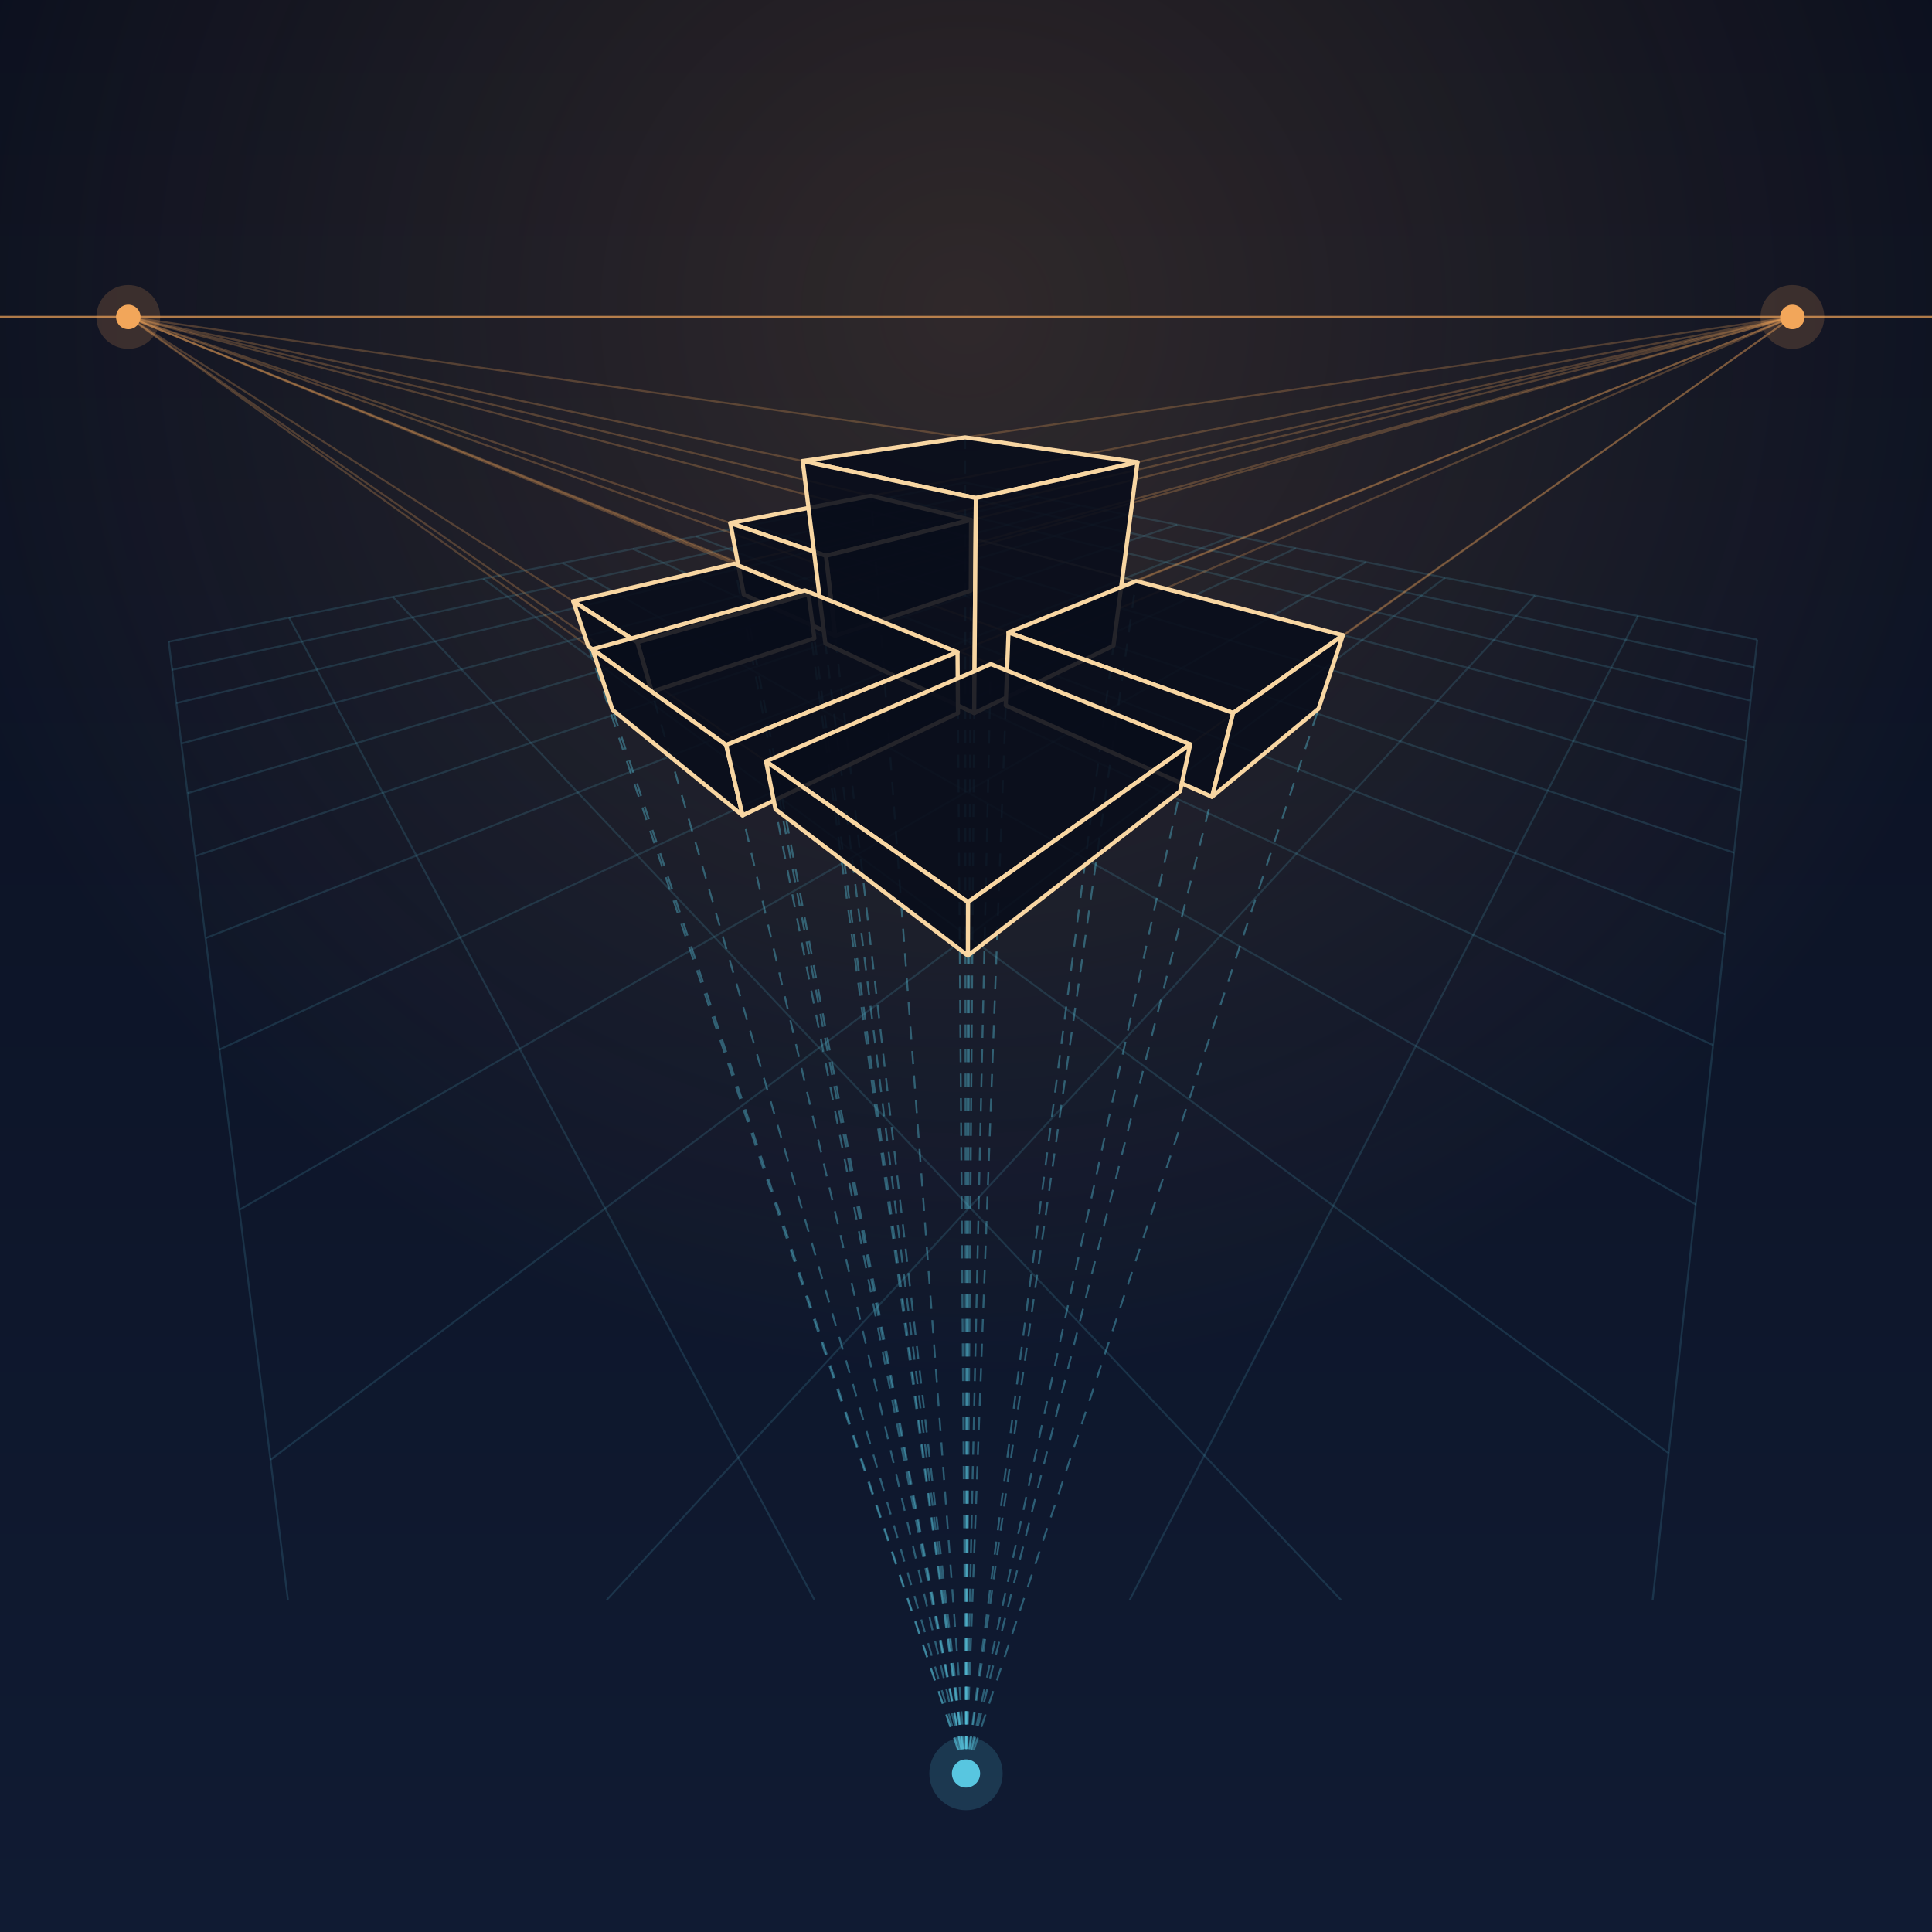
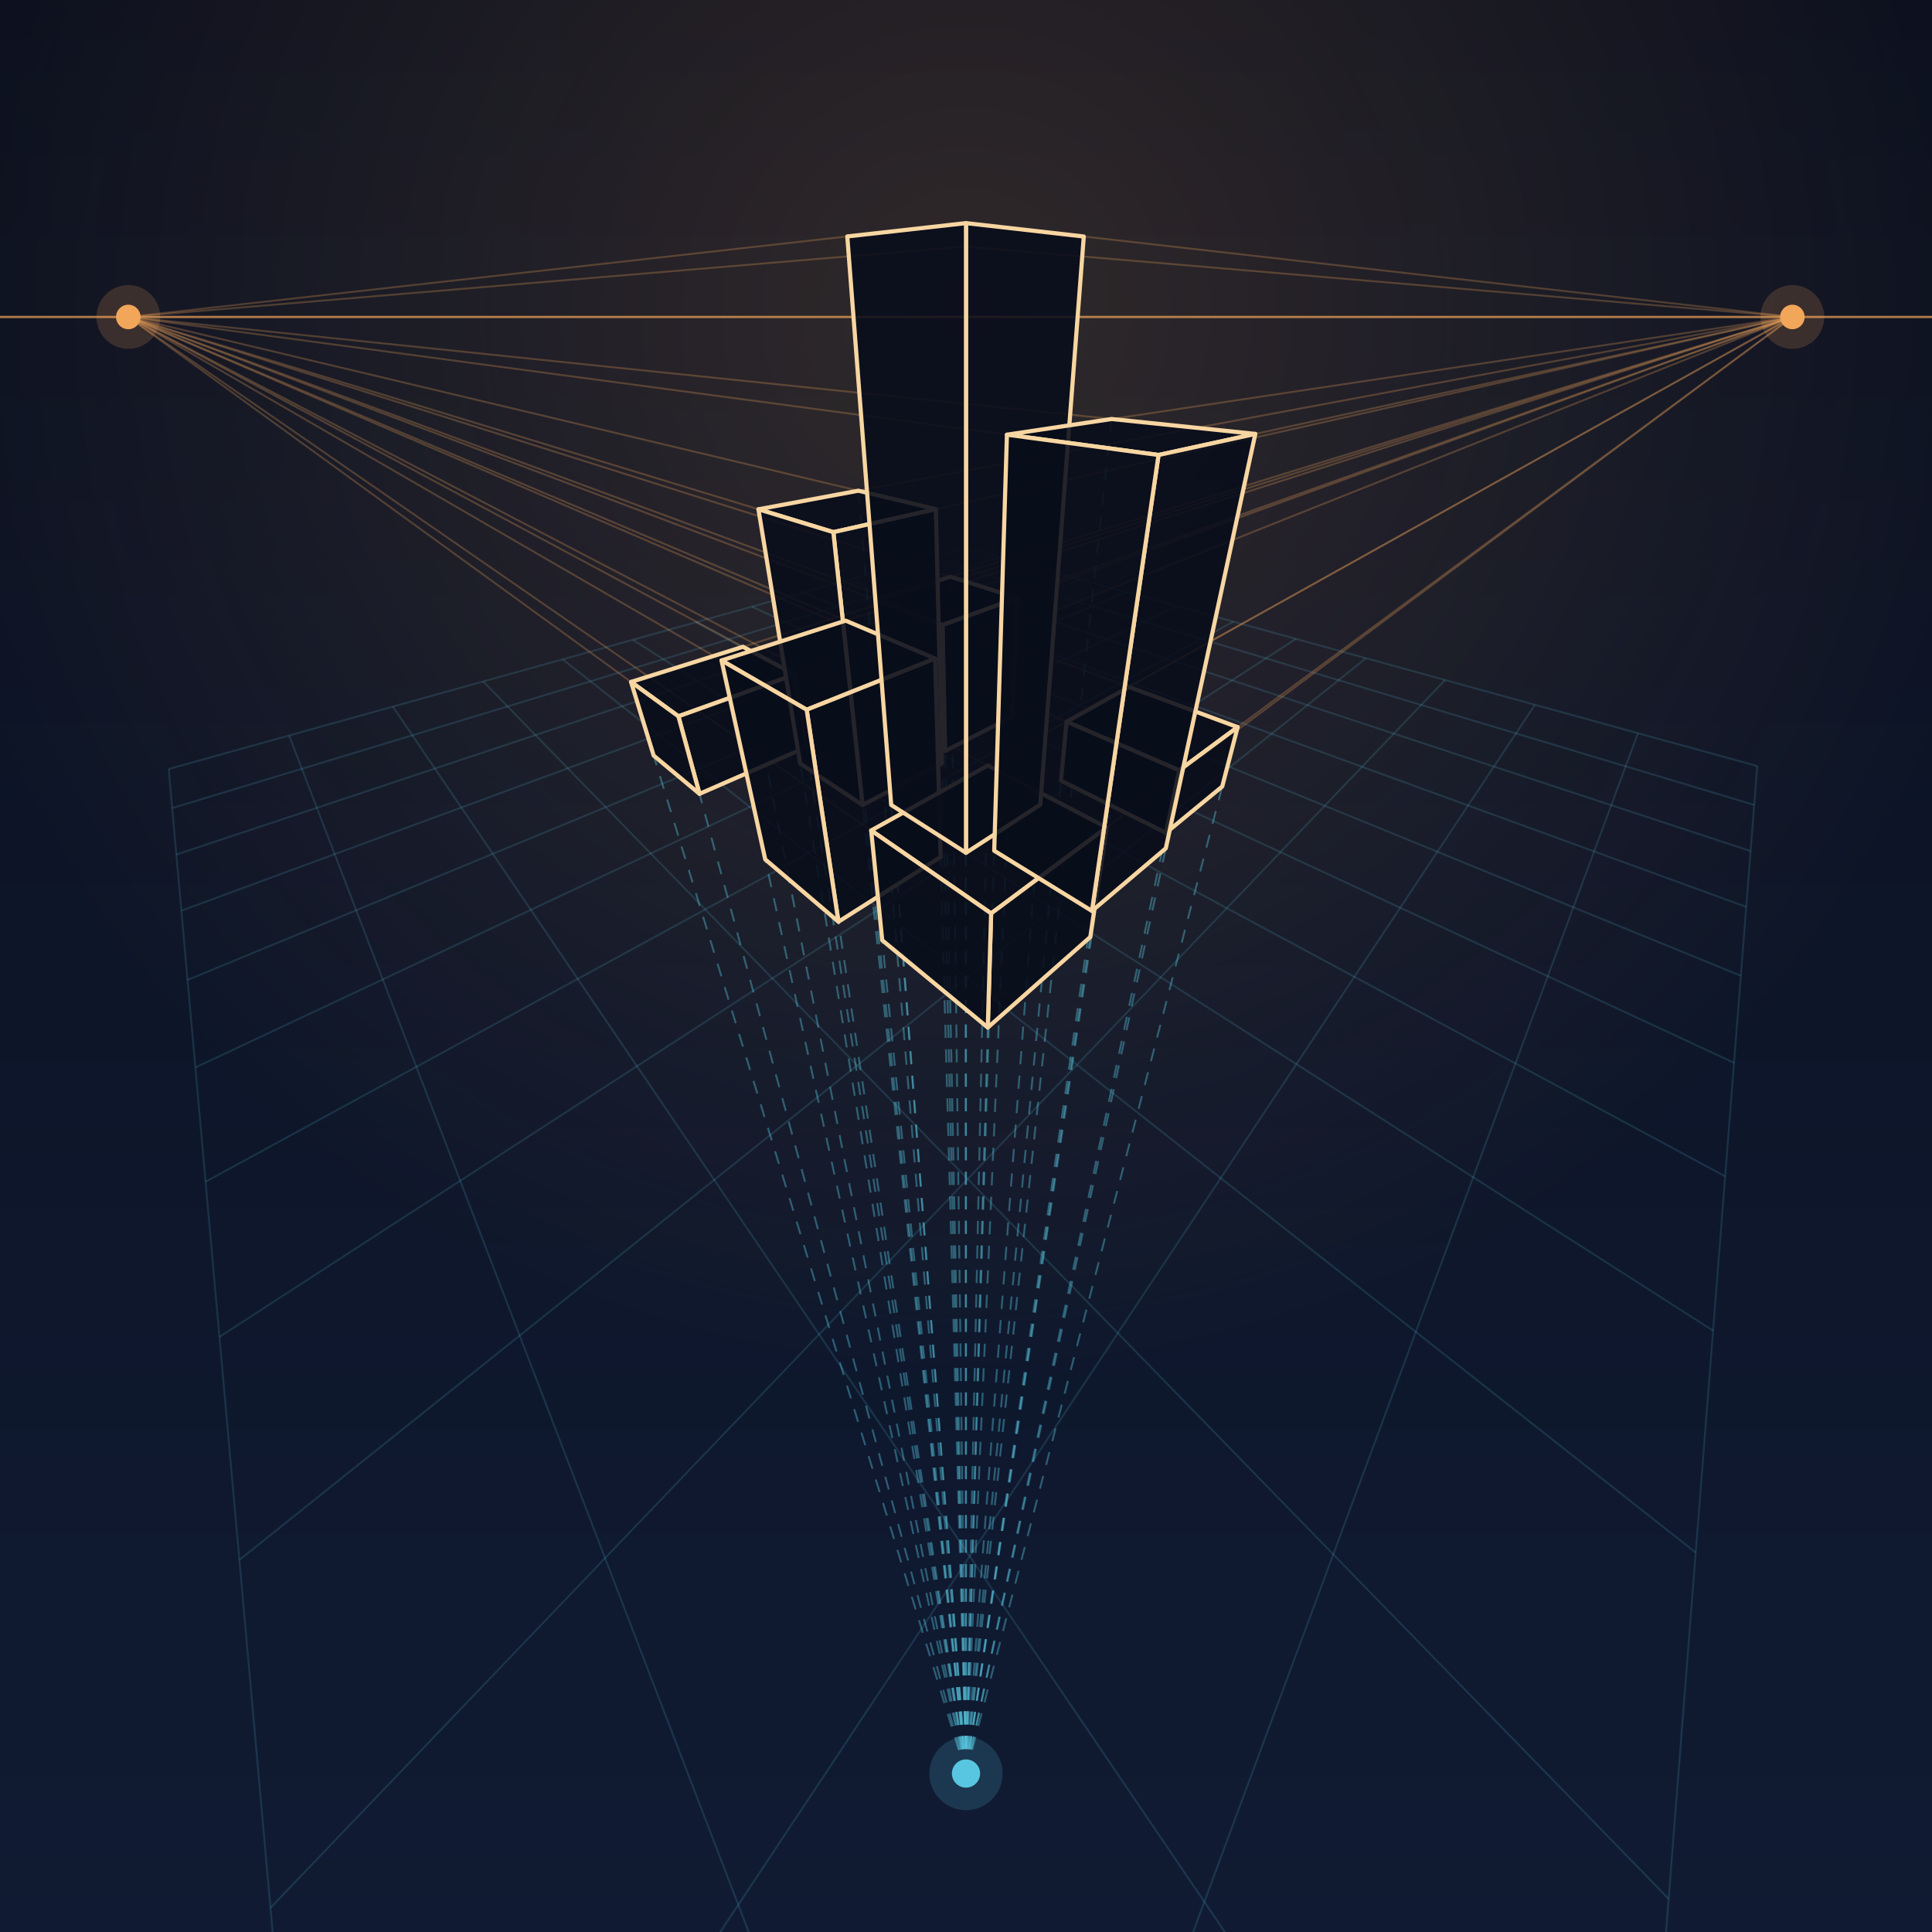
<svg xmlns="http://www.w3.org/2000/svg" viewBox="0 0 1024 1024" width="1024" height="1024">
  <defs>
    <linearGradient id="sky" x1="0" y1="0" x2="0" y2="1">
      <stop offset="0" stop-color="#0A0F1E" />
      <stop offset="1" stop-color="#101B33" />
    </linearGradient>
    <radialGradient id="glow" cx="0.500" cy="0.164" r=".55">
      <stop offset="0" stop-color="#F2A65A" stop-opacity=".16" />
      <stop offset="1" stop-color="#F2A65A" stop-opacity="0" />
    </radialGradient>
  </defs>
  <rect id="bg" width="1024" height="1024" fill="url(#sky)" />
  <rect width="1024" height="1024" fill="url(#glow)" />
  <g id="art">
    <g id="grid">
-       <line x1="152.60" y1="848.00" x2="89.41" y2="340.10" stroke="#58C6E0" stroke-opacity=".16" stroke-width="1" />
-       <line x1="431.68" y1="848.00" x2="153.22" y2="327.34" stroke="#58C6E0" stroke-opacity=".16" stroke-width="1" />
-       <line x1="710.76" y1="848.00" x2="208.22" y2="316.34" stroke="#58C6E0" stroke-opacity=".16" stroke-width="1" />
-       <line x1="884.41" y1="770.23" x2="256.12" y2="306.76" stroke="#58C6E0" stroke-opacity=".16" stroke-width="1" />
-       <line x1="898.77" y1="638.41" x2="298.20" y2="298.35" stroke="#58C6E0" stroke-opacity=".16" stroke-width="1" />
-       <line x1="907.97" y1="553.93" x2="335.47" y2="290.89" stroke="#58C6E0" stroke-opacity=".16" stroke-width="1" />
-       <line x1="914.37" y1="495.18" x2="368.72" y2="284.25" stroke="#58C6E0" stroke-opacity=".16" stroke-width="1" />
-       <line x1="919.07" y1="451.95" x2="398.54" y2="278.28" stroke="#58C6E0" stroke-opacity=".16" stroke-width="1" />
-       <line x1="922.68" y1="418.81" x2="425.46" y2="272.90" stroke="#58C6E0" stroke-opacity=".16" stroke-width="1" />
-       <line x1="925.54" y1="392.60" x2="449.87" y2="268.02" stroke="#58C6E0" stroke-opacity=".16" stroke-width="1" />
-       <line x1="927.85" y1="371.35" x2="472.11" y2="263.57" stroke="#58C6E0" stroke-opacity=".16" stroke-width="1" />
-       <line x1="929.77" y1="353.77" x2="492.46" y2="259.50" stroke="#58C6E0" stroke-opacity=".16" stroke-width="1" />
-       <line x1="931.38" y1="338.99" x2="511.15" y2="255.76" stroke="#58C6E0" stroke-opacity=".16" stroke-width="1" />
-       <line x1="875.94" y1="848.00" x2="931.38" y2="338.99" stroke="#58C6E0" stroke-opacity=".16" stroke-width="1" />
-       <line x1="598.75" y1="848.00" x2="868.15" y2="326.47" stroke="#58C6E0" stroke-opacity=".16" stroke-width="1" />
-       <line x1="321.56" y1="848.00" x2="813.54" y2="315.65" stroke="#58C6E0" stroke-opacity=".16" stroke-width="1" />
-       <line x1="143.36" y1="773.68" x2="765.92" y2="306.22" stroke="#58C6E0" stroke-opacity=".16" stroke-width="1" />
-       <line x1="126.88" y1="641.22" x2="724.01" y2="297.92" stroke="#58C6E0" stroke-opacity=".16" stroke-width="1" />
-       <line x1="116.31" y1="556.29" x2="686.85" y2="290.56" stroke="#58C6E0" stroke-opacity=".16" stroke-width="1" />
-       <line x1="108.96" y1="497.21" x2="653.68" y2="283.99" stroke="#58C6E0" stroke-opacity=".16" stroke-width="1" />
-       <line x1="103.55" y1="453.74" x2="623.88" y2="278.09" stroke="#58C6E0" stroke-opacity=".16" stroke-width="1" />
-       <line x1="99.40" y1="420.41" x2="596.97" y2="272.76" stroke="#58C6E0" stroke-opacity=".16" stroke-width="1" />
-       <line x1="96.12" y1="394.04" x2="572.54" y2="267.92" stroke="#58C6E0" stroke-opacity=".16" stroke-width="1" />
-       <line x1="93.46" y1="372.66" x2="550.27" y2="263.51" stroke="#58C6E0" stroke-opacity=".16" stroke-width="1" />
-       <line x1="91.26" y1="354.97" x2="529.88" y2="259.47" stroke="#58C6E0" stroke-opacity=".16" stroke-width="1" />
-       <line x1="89.41" y1="340.10" x2="511.15" y2="255.76" stroke="#58C6E0" stroke-opacity=".16" stroke-width="1" />
+       <line x1="152.60" y1="1114.67" x2="89.41" y2="407.59" stroke="#58C6E0" stroke-opacity=".16" stroke-width="1" />
+       <line x1="431.68" y1="1114.67" x2="153.22" y2="389.83" stroke="#58C6E0" stroke-opacity=".16" stroke-width="1" />
+       <line x1="710.76" y1="1114.67" x2="208.22" y2="374.52" stroke="#58C6E0" stroke-opacity=".16" stroke-width="1" />
+       <line x1="884.41" y1="1006.39" x2="256.12" y2="361.18" stroke="#58C6E0" stroke-opacity=".16" stroke-width="1" />
+       <line x1="898.77" y1="822.88" x2="298.20" y2="349.46" stroke="#58C6E0" stroke-opacity=".16" stroke-width="1" />
+       <line x1="907.97" y1="705.28" x2="335.47" y2="339.09" stroke="#58C6E0" stroke-opacity=".16" stroke-width="1" />
+       <line x1="914.37" y1="623.48" x2="368.72" y2="329.83" stroke="#58C6E0" stroke-opacity=".16" stroke-width="1" />
+       <line x1="919.07" y1="563.30" x2="398.54" y2="321.53" stroke="#58C6E0" stroke-opacity=".16" stroke-width="1" />
+       <line x1="922.68" y1="517.17" x2="425.46" y2="314.03" stroke="#58C6E0" stroke-opacity=".16" stroke-width="1" />
+       <line x1="925.54" y1="480.67" x2="449.87" y2="307.24" stroke="#58C6E0" stroke-opacity=".16" stroke-width="1" />
+       <line x1="927.85" y1="451.09" x2="472.11" y2="301.05" stroke="#58C6E0" stroke-opacity=".16" stroke-width="1" />
+       <line x1="929.77" y1="426.62" x2="492.46" y2="295.38" stroke="#58C6E0" stroke-opacity=".16" stroke-width="1" />
+       <line x1="931.38" y1="406.04" x2="511.15" y2="290.18" stroke="#58C6E0" stroke-opacity=".16" stroke-width="1" />
+       <line x1="875.94" y1="1114.67" x2="931.38" y2="406.04" stroke="#58C6E0" stroke-opacity=".16" stroke-width="1" />
+       <line x1="598.75" y1="1114.67" x2="868.15" y2="388.61" stroke="#58C6E0" stroke-opacity=".16" stroke-width="1" />
+       <line x1="321.56" y1="1114.67" x2="813.54" y2="373.55" stroke="#58C6E0" stroke-opacity=".16" stroke-width="1" />
+       <line x1="143.36" y1="1011.20" x2="765.92" y2="360.42" stroke="#58C6E0" stroke-opacity=".16" stroke-width="1" />
+       <line x1="126.88" y1="826.79" x2="724.01" y2="348.87" stroke="#58C6E0" stroke-opacity=".16" stroke-width="1" />
+       <line x1="116.31" y1="708.57" x2="686.85" y2="338.62" stroke="#58C6E0" stroke-opacity=".16" stroke-width="1" />
+       <line x1="108.96" y1="626.32" x2="653.68" y2="329.48" stroke="#58C6E0" stroke-opacity=".16" stroke-width="1" />
+       <line x1="103.55" y1="565.79" x2="623.88" y2="321.26" stroke="#58C6E0" stroke-opacity=".16" stroke-width="1" />
+       <line x1="99.40" y1="519.39" x2="596.97" y2="313.84" stroke="#58C6E0" stroke-opacity=".16" stroke-width="1" />
+       <line x1="96.12" y1="482.68" x2="572.54" y2="307.11" stroke="#58C6E0" stroke-opacity=".16" stroke-width="1" />
+       <line x1="93.46" y1="452.92" x2="550.27" y2="300.97" stroke="#58C6E0" stroke-opacity=".16" stroke-width="1" />
+       <line x1="91.26" y1="428.30" x2="529.88" y2="295.34" stroke="#58C6E0" stroke-opacity=".16" stroke-width="1" />
+       <line x1="89.41" y1="407.59" x2="511.15" y2="290.18" stroke="#58C6E0" stroke-opacity=".16" stroke-width="1" />
    </g>
    <g id="guides">
-       <line x1="68.00" y1="168.00" x2="425.44" y2="244.36" stroke="#F2A65A" stroke-opacity=".26" stroke-width="1" />
-       <line x1="68.00" y1="168.00" x2="511.53" y2="231.82" stroke="#F2A65A" stroke-opacity=".26" stroke-width="1" />
-       <line x1="950.00" y1="168.00" x2="602.88" y2="244.97" stroke="#F2A65A" stroke-opacity=".26" stroke-width="1" />
-       <line x1="950.00" y1="168.00" x2="511.53" y2="231.82" stroke="#F2A65A" stroke-opacity=".26" stroke-width="1" />
-       <line x1="68.00" y1="168.00" x2="534.51" y2="335.20" stroke="#F2A65A" stroke-opacity=".26" stroke-width="1" />
-       <line x1="68.00" y1="168.00" x2="602.17" y2="307.97" stroke="#F2A65A" stroke-opacity=".26" stroke-width="1" />
-       <line x1="950.00" y1="168.00" x2="711.76" y2="336.69" stroke="#F2A65A" stroke-opacity=".26" stroke-width="1" />
-       <line x1="950.00" y1="168.00" x2="602.17" y2="307.97" stroke="#F2A65A" stroke-opacity=".26" stroke-width="1" />
-       <line x1="68.00" y1="168.00" x2="313.97" y2="344.09" stroke="#F2A65A" stroke-opacity=".26" stroke-width="1" />
-       <line x1="68.00" y1="168.00" x2="426.56" y2="312.92" stroke="#F2A65A" stroke-opacity=".26" stroke-width="1" />
-       <line x1="950.00" y1="168.00" x2="507.51" y2="345.64" stroke="#F2A65A" stroke-opacity=".26" stroke-width="1" />
-       <line x1="950.00" y1="168.00" x2="426.56" y2="312.92" stroke="#F2A65A" stroke-opacity=".26" stroke-width="1" />
-       <line x1="68.00" y1="168.00" x2="387.10" y2="277.23" stroke="#F2A65A" stroke-opacity=".26" stroke-width="1" />
-       <line x1="68.00" y1="168.00" x2="461.58" y2="262.78" stroke="#F2A65A" stroke-opacity=".26" stroke-width="1" />
-       <line x1="950.00" y1="168.00" x2="514.68" y2="275.57" stroke="#F2A65A" stroke-opacity=".26" stroke-width="1" />
-       <line x1="950.00" y1="168.00" x2="461.58" y2="262.78" stroke="#F2A65A" stroke-opacity=".26" stroke-width="1" />
-       <line x1="68.00" y1="168.00" x2="406.01" y2="403.55" stroke="#F2A65A" stroke-opacity=".26" stroke-width="1" />
-       <line x1="68.00" y1="168.00" x2="525.14" y2="351.97" stroke="#F2A65A" stroke-opacity=".26" stroke-width="1" />
-       <line x1="950.00" y1="168.00" x2="630.87" y2="394.52" stroke="#F2A65A" stroke-opacity=".26" stroke-width="1" />
-       <line x1="950.00" y1="168.00" x2="525.14" y2="351.97" stroke="#F2A65A" stroke-opacity=".26" stroke-width="1" />
-       <line x1="68.00" y1="168.00" x2="303.84" y2="318.70" stroke="#F2A65A" stroke-opacity=".26" stroke-width="1" />
-       <line x1="68.00" y1="168.00" x2="389.13" y2="298.81" stroke="#F2A65A" stroke-opacity=".26" stroke-width="1" />
-       <line x1="950.00" y1="168.00" x2="428.52" y2="314.85" stroke="#F2A65A" stroke-opacity=".26" stroke-width="1" />
-       <line x1="950.00" y1="168.00" x2="389.13" y2="298.81" stroke="#F2A65A" stroke-opacity=".26" stroke-width="1" />
+       <line x1="68.00" y1="168.00" x2="449.08" y2="125.31" stroke="#F2A65A" stroke-opacity=".26" stroke-width="1" />
+       <line x1="68.00" y1="168.00" x2="511.63" y2="130.64" stroke="#F2A65A" stroke-opacity=".26" stroke-width="1" />
+       <line x1="950.00" y1="168.00" x2="574.43" y2="125.35" stroke="#F2A65A" stroke-opacity=".26" stroke-width="1" />
+       <line x1="950.00" y1="168.00" x2="511.63" y2="130.64" stroke="#F2A65A" stroke-opacity=".26" stroke-width="1" />
+       <line x1="68.00" y1="168.00" x2="533.70" y2="230.39" stroke="#F2A65A" stroke-opacity=".26" stroke-width="1" />
+       <line x1="68.00" y1="168.00" x2="589.14" y2="222.08" stroke="#F2A65A" stroke-opacity=".26" stroke-width="1" />
+       <line x1="950.00" y1="168.00" x2="665.34" y2="229.98" stroke="#F2A65A" stroke-opacity=".26" stroke-width="1" />
+       <line x1="950.00" y1="168.00" x2="589.14" y2="222.08" stroke="#F2A65A" stroke-opacity=".26" stroke-width="1" />
+       <line x1="68.00" y1="168.00" x2="401.99" y2="269.93" stroke="#F2A65A" stroke-opacity=".26" stroke-width="1" />
+       <line x1="68.00" y1="168.00" x2="454.95" y2="260.08" stroke="#F2A65A" stroke-opacity=".26" stroke-width="1" />
+       <line x1="950.00" y1="168.00" x2="496.03" y2="269.86" stroke="#F2A65A" stroke-opacity=".26" stroke-width="1" />
+       <line x1="950.00" y1="168.00" x2="454.95" y2="260.08" stroke="#F2A65A" stroke-opacity=".26" stroke-width="1" />
+       <line x1="68.00" y1="168.00" x2="382.43" y2="350.04" stroke="#F2A65A" stroke-opacity=".26" stroke-width="1" />
+       <line x1="68.00" y1="168.00" x2="448.19" y2="328.95" stroke="#F2A65A" stroke-opacity=".26" stroke-width="1" />
+       <line x1="950.00" y1="168.00" x2="495.65" y2="349.04" stroke="#F2A65A" stroke-opacity=".26" stroke-width="1" />
+       <line x1="950.00" y1="168.00" x2="448.19" y2="328.95" stroke="#F2A65A" stroke-opacity=".26" stroke-width="1" />
+       <line x1="68.00" y1="168.00" x2="461.75" y2="440.17" stroke="#F2A65A" stroke-opacity=".26" stroke-width="1" />
+       <line x1="68.00" y1="168.00" x2="523.56" y2="405.72" stroke="#F2A65A" stroke-opacity=".26" stroke-width="1" />
+       <line x1="950.00" y1="168.00" x2="586.52" y2="438.57" stroke="#F2A65A" stroke-opacity=".26" stroke-width="1" />
+       <line x1="950.00" y1="168.00" x2="523.56" y2="405.72" stroke="#F2A65A" stroke-opacity=".26" stroke-width="1" />
+       <line x1="68.00" y1="168.00" x2="464.19" y2="317.92" stroke="#F2A65A" stroke-opacity=".26" stroke-width="1" />
+       <line x1="68.00" y1="168.00" x2="503.81" y2="305.70" stroke="#F2A65A" stroke-opacity=".26" stroke-width="1" />
+       <line x1="950.00" y1="168.00" x2="539.26" y2="316.90" stroke="#F2A65A" stroke-opacity=".26" stroke-width="1" />
+       <line x1="950.00" y1="168.00" x2="503.81" y2="305.70" stroke="#F2A65A" stroke-opacity=".26" stroke-width="1" />
+       <line x1="68.00" y1="168.00" x2="565.33" y2="382.53" stroke="#F2A65A" stroke-opacity=".26" stroke-width="1" />
+       <line x1="68.00" y1="168.00" x2="598.37" y2="364.10" stroke="#F2A65A" stroke-opacity=".26" stroke-width="1" />
+       <line x1="950.00" y1="168.00" x2="655.98" y2="385.39" stroke="#F2A65A" stroke-opacity=".26" stroke-width="1" />
+       <line x1="950.00" y1="168.00" x2="598.37" y2="364.10" stroke="#F2A65A" stroke-opacity=".26" stroke-width="1" />
+       <line x1="68.00" y1="168.00" x2="334.47" y2="361.44" stroke="#F2A65A" stroke-opacity=".26" stroke-width="1" />
+       <line x1="68.00" y1="168.00" x2="393.79" y2="342.80" stroke="#F2A65A" stroke-opacity=".26" stroke-width="1" />
+       <line x1="950.00" y1="168.00" x2="421.27" y2="357.54" stroke="#F2A65A" stroke-opacity=".26" stroke-width="1" />
+       <line x1="950.00" y1="168.00" x2="393.79" y2="342.80" stroke="#F2A65A" stroke-opacity=".26" stroke-width="1" />
    </g>
    <g id="nadir-rays">
-       <line x1="512.00" y1="940.00" x2="517.22" y2="263.96" stroke="#58C6E0" stroke-opacity=".40" stroke-width="1" stroke-dasharray="7 6" />
-       <line x1="512.00" y1="940.00" x2="602.88" y2="244.97" stroke="#58C6E0" stroke-opacity=".40" stroke-width="1" stroke-dasharray="7 6" />
-       <line x1="512.00" y1="940.00" x2="425.44" y2="244.36" stroke="#58C6E0" stroke-opacity=".40" stroke-width="1" stroke-dasharray="7 6" />
-       <line x1="512.00" y1="940.00" x2="511.53" y2="231.82" stroke="#58C6E0" stroke-opacity=".40" stroke-width="1" stroke-dasharray="7 6" />
-       <line x1="512.00" y1="940.00" x2="653.59" y2="377.88" stroke="#58C6E0" stroke-opacity=".40" stroke-width="1" stroke-dasharray="7 6" />
-       <line x1="512.00" y1="940.00" x2="711.76" y2="336.69" stroke="#58C6E0" stroke-opacity=".40" stroke-width="1" stroke-dasharray="7 6" />
-       <line x1="512.00" y1="940.00" x2="534.51" y2="335.20" stroke="#58C6E0" stroke-opacity=".40" stroke-width="1" stroke-dasharray="7 6" />
-       <line x1="512.00" y1="940.00" x2="602.17" y2="307.97" stroke="#58C6E0" stroke-opacity=".40" stroke-width="1" stroke-dasharray="7 6" />
-       <line x1="512.00" y1="940.00" x2="384.89" y2="394.86" stroke="#58C6E0" stroke-opacity=".40" stroke-width="1" stroke-dasharray="7 6" />
-       <line x1="512.00" y1="940.00" x2="507.51" y2="345.64" stroke="#58C6E0" stroke-opacity=".40" stroke-width="1" stroke-dasharray="7 6" />
-       <line x1="512.00" y1="940.00" x2="313.97" y2="344.09" stroke="#58C6E0" stroke-opacity=".40" stroke-width="1" stroke-dasharray="7 6" />
-       <line x1="512.00" y1="940.00" x2="426.56" y2="312.92" stroke="#58C6E0" stroke-opacity=".40" stroke-width="1" stroke-dasharray="7 6" />
-       <line x1="512.00" y1="940.00" x2="437.77" y2="294.57" stroke="#58C6E0" stroke-opacity=".40" stroke-width="1" stroke-dasharray="7 6" />
-       <line x1="512.00" y1="940.00" x2="514.68" y2="275.57" stroke="#58C6E0" stroke-opacity=".40" stroke-width="1" stroke-dasharray="7 6" />
-       <line x1="512.00" y1="940.00" x2="387.10" y2="277.23" stroke="#58C6E0" stroke-opacity=".40" stroke-width="1" stroke-dasharray="7 6" />
-       <line x1="512.00" y1="940.00" x2="461.58" y2="262.78" stroke="#58C6E0" stroke-opacity=".40" stroke-width="1" stroke-dasharray="7 6" />
-       <line x1="512.00" y1="940.00" x2="513.05" y2="478.14" stroke="#58C6E0" stroke-opacity=".40" stroke-width="1" stroke-dasharray="7 6" />
-       <line x1="512.00" y1="940.00" x2="630.87" y2="394.52" stroke="#58C6E0" stroke-opacity=".40" stroke-width="1" stroke-dasharray="7 6" />
-       <line x1="512.00" y1="940.00" x2="406.01" y2="403.55" stroke="#58C6E0" stroke-opacity=".40" stroke-width="1" stroke-dasharray="7 6" />
-       <line x1="512.00" y1="940.00" x2="525.14" y2="351.97" stroke="#58C6E0" stroke-opacity=".40" stroke-width="1" stroke-dasharray="7 6" />
-       <line x1="512.00" y1="940.00" x2="337.80" y2="340.40" stroke="#58C6E0" stroke-opacity=".40" stroke-width="1" stroke-dasharray="7 6" />
-       <line x1="512.00" y1="940.00" x2="428.52" y2="314.85" stroke="#58C6E0" stroke-opacity=".40" stroke-width="1" stroke-dasharray="7 6" />
-       <line x1="512.00" y1="940.00" x2="303.84" y2="318.70" stroke="#58C6E0" stroke-opacity=".40" stroke-width="1" stroke-dasharray="7 6" />
-       <line x1="512.00" y1="940.00" x2="389.13" y2="298.81" stroke="#58C6E0" stroke-opacity=".40" stroke-width="1" stroke-dasharray="7 6" />
+       <line x1="512.00" y1="940.00" x2="512.00" y2="118.26" stroke="#58C6E0" stroke-opacity=".40" stroke-width="1" stroke-dasharray="7 6" />
+       <line x1="512.00" y1="940.00" x2="574.43" y2="125.35" stroke="#58C6E0" stroke-opacity=".40" stroke-width="1" stroke-dasharray="7 6" />
+       <line x1="512.00" y1="940.00" x2="449.08" y2="125.31" stroke="#58C6E0" stroke-opacity=".40" stroke-width="1" stroke-dasharray="7 6" />
+       <line x1="512.00" y1="940.00" x2="511.63" y2="130.64" stroke="#58C6E0" stroke-opacity=".40" stroke-width="1" stroke-dasharray="7 6" />
+       <line x1="512.00" y1="940.00" x2="614.05" y2="241.15" stroke="#58C6E0" stroke-opacity=".40" stroke-width="1" stroke-dasharray="7 6" />
+       <line x1="512.00" y1="940.00" x2="665.34" y2="229.98" stroke="#58C6E0" stroke-opacity=".40" stroke-width="1" stroke-dasharray="7 6" />
+       <line x1="512.00" y1="940.00" x2="533.70" y2="230.39" stroke="#58C6E0" stroke-opacity=".40" stroke-width="1" stroke-dasharray="7 6" />
+       <line x1="512.00" y1="940.00" x2="589.14" y2="222.08" stroke="#58C6E0" stroke-opacity=".40" stroke-width="1" stroke-dasharray="7 6" />
+       <line x1="512.00" y1="940.00" x2="441.70" y2="282.05" stroke="#58C6E0" stroke-opacity=".40" stroke-width="1" stroke-dasharray="7 6" />
+       <line x1="512.00" y1="940.00" x2="496.03" y2="269.86" stroke="#58C6E0" stroke-opacity=".40" stroke-width="1" stroke-dasharray="7 6" />
+       <line x1="512.00" y1="940.00" x2="401.99" y2="269.93" stroke="#58C6E0" stroke-opacity=".40" stroke-width="1" stroke-dasharray="7 6" />
+       <line x1="512.00" y1="940.00" x2="454.95" y2="260.08" stroke="#58C6E0" stroke-opacity=".40" stroke-width="1" stroke-dasharray="7 6" />
+       <line x1="512.00" y1="940.00" x2="427.56" y2="376.17" stroke="#58C6E0" stroke-opacity=".40" stroke-width="1" stroke-dasharray="7 6" />
+       <line x1="512.00" y1="940.00" x2="495.65" y2="349.04" stroke="#58C6E0" stroke-opacity=".40" stroke-width="1" stroke-dasharray="7 6" />
+       <line x1="512.00" y1="940.00" x2="382.43" y2="350.04" stroke="#58C6E0" stroke-opacity=".40" stroke-width="1" stroke-dasharray="7 6" />
+       <line x1="512.00" y1="940.00" x2="448.19" y2="328.95" stroke="#58C6E0" stroke-opacity=".40" stroke-width="1" stroke-dasharray="7 6" />
+       <line x1="512.00" y1="940.00" x2="525.32" y2="484.12" stroke="#58C6E0" stroke-opacity=".40" stroke-width="1" stroke-dasharray="7 6" />
+       <line x1="512.00" y1="940.00" x2="586.52" y2="438.57" stroke="#58C6E0" stroke-opacity=".40" stroke-width="1" stroke-dasharray="7 6" />
+       <line x1="512.00" y1="940.00" x2="461.75" y2="440.17" stroke="#58C6E0" stroke-opacity=".40" stroke-width="1" stroke-dasharray="7 6" />
+       <line x1="512.00" y1="940.00" x2="523.56" y2="405.72" stroke="#58C6E0" stroke-opacity=".40" stroke-width="1" stroke-dasharray="7 6" />
+       <line x1="512.00" y1="940.00" x2="499.53" y2="331.30" stroke="#58C6E0" stroke-opacity=".40" stroke-width="1" stroke-dasharray="7 6" />
+       <line x1="512.00" y1="940.00" x2="539.26" y2="316.90" stroke="#58C6E0" stroke-opacity=".40" stroke-width="1" stroke-dasharray="7 6" />
+       <line x1="512.00" y1="940.00" x2="464.19" y2="317.92" stroke="#58C6E0" stroke-opacity=".40" stroke-width="1" stroke-dasharray="7 6" />
+       <line x1="512.00" y1="940.00" x2="503.81" y2="305.70" stroke="#58C6E0" stroke-opacity=".40" stroke-width="1" stroke-dasharray="7 6" />
+       <line x1="512.00" y1="940.00" x2="625.03" y2="408.28" stroke="#58C6E0" stroke-opacity=".40" stroke-width="1" stroke-dasharray="7 6" />
+       <line x1="512.00" y1="940.00" x2="655.98" y2="385.39" stroke="#58C6E0" stroke-opacity=".40" stroke-width="1" stroke-dasharray="7 6" />
+       <line x1="512.00" y1="940.00" x2="565.33" y2="382.53" stroke="#58C6E0" stroke-opacity=".40" stroke-width="1" stroke-dasharray="7 6" />
+       <line x1="512.00" y1="940.00" x2="598.37" y2="364.10" stroke="#58C6E0" stroke-opacity=".40" stroke-width="1" stroke-dasharray="7 6" />
+       <line x1="512.00" y1="940.00" x2="359.57" y2="379.65" stroke="#58C6E0" stroke-opacity=".40" stroke-width="1" stroke-dasharray="7 6" />
+       <line x1="512.00" y1="940.00" x2="421.27" y2="357.54" stroke="#58C6E0" stroke-opacity=".40" stroke-width="1" stroke-dasharray="7 6" />
+       <line x1="512.00" y1="940.00" x2="334.47" y2="361.44" stroke="#58C6E0" stroke-opacity=".40" stroke-width="1" stroke-dasharray="7 6" />
+       <line x1="512.00" y1="940.00" x2="393.79" y2="342.80" stroke="#58C6E0" stroke-opacity=".40" stroke-width="1" stroke-dasharray="7 6" />
    </g>
    <line x1="-50.00" y1="168.00" x2="1074.00" y2="168.00" stroke="#F2A65A" stroke-opacity=".70" stroke-width="1.2" />
    <g id="boxes">
-       <path d="M437.77,294.57L387.10,277.23L461.58,262.78L514.68,275.57Z" fill="#080D1B" fill-opacity=".88" stroke="#F8D6A2" stroke-width="2.2" stroke-linejoin="round" />
-       <path d="M442.64,336.95L514.53,313.01L514.68,275.57L437.77,294.57Z" fill="#080D1B" fill-opacity=".88" stroke="#F8D6A2" stroke-width="2.2" stroke-linejoin="round" />
-       <path d="M442.64,336.95L394.24,315.12L387.10,277.23L437.77,294.57Z" fill="#080D1B" fill-opacity=".88" stroke="#F8D6A2" stroke-width="2.2" stroke-linejoin="round" />
-       <path d="M337.80,340.40L303.84,318.70L389.13,298.81L428.52,314.85Z" fill="#080D1B" fill-opacity=".88" stroke="#F8D6A2" stroke-width="2.2" stroke-linejoin="round" />
-       <path d="M345.42,366.62L431.65,338.29L428.52,314.85L337.80,340.40Z" fill="#080D1B" fill-opacity=".88" stroke="#F8D6A2" stroke-width="2.2" stroke-linejoin="round" />
-       <path d="M345.42,366.62L311.84,342.59L303.84,318.70L337.80,340.40Z" fill="#080D1B" fill-opacity=".88" stroke="#F8D6A2" stroke-width="2.2" stroke-linejoin="round" />
-       <path d="M517.22,263.96L425.44,244.36L511.53,231.82L602.88,244.97Z" fill="#080D1B" fill-opacity=".88" stroke="#F8D6A2" stroke-width="2.2" stroke-linejoin="round" />
-       <path d="M516.34,377.95L437.47,341.02L425.44,244.36L517.22,263.96Z" fill="#080D1B" fill-opacity=".88" stroke="#F8D6A2" stroke-width="2.2" stroke-linejoin="round" />
-       <path d="M516.34,377.95L590.16,342.21L602.88,244.97L517.22,263.96Z" fill="#080D1B" fill-opacity=".88" stroke="#F8D6A2" stroke-width="2.2" stroke-linejoin="round" />
-       <path d="M653.59,377.88L534.51,335.20L602.17,307.97L711.76,336.69Z" fill="#080D1B" fill-opacity=".88" stroke="#F8D6A2" stroke-width="2.2" stroke-linejoin="round" />
-       <path d="M384.89,394.86L313.97,344.09L426.56,312.92L507.51,345.64Z" fill="#080D1B" fill-opacity=".88" stroke="#F8D6A2" stroke-width="2.2" stroke-linejoin="round" />
-       <path d="M642.40,422.32L533.07,373.91L534.51,335.20L653.59,377.88Z" fill="#080D1B" fill-opacity=".88" stroke="#F8D6A2" stroke-width="2.2" stroke-linejoin="round" />
-       <path d="M642.40,422.32L698.86,375.63L711.76,336.69L653.59,377.88Z" fill="#080D1B" fill-opacity=".88" stroke="#F8D6A2" stroke-width="2.2" stroke-linejoin="round" />
-       <path d="M393.59,432.17L324.65,376.23L313.97,344.09L384.89,394.86Z" fill="#080D1B" fill-opacity=".88" stroke="#F8D6A2" stroke-width="2.2" stroke-linejoin="round" />
-       <path d="M393.59,432.17L507.75,377.97L507.51,345.64L384.89,394.86Z" fill="#080D1B" fill-opacity=".88" stroke="#F8D6A2" stroke-width="2.2" stroke-linejoin="round" />
-       <path d="M513.05,478.14L406.01,403.55L525.14,351.97L630.87,394.52Z" fill="#080D1B" fill-opacity=".88" stroke="#F8D6A2" stroke-width="2.2" stroke-linejoin="round" />
-       <path d="M512.99,506.50L625.45,419.39L630.87,394.52L513.05,478.14Z" fill="#080D1B" fill-opacity=".88" stroke="#F8D6A2" stroke-width="2.2" stroke-linejoin="round" />
-       <path d="M512.99,506.50L411.03,428.94L406.01,403.55L513.05,478.14Z" fill="#080D1B" fill-opacity=".88" stroke="#F8D6A2" stroke-width="2.2" stroke-linejoin="round" />
+       <path d="M499.53,331.30L464.19,317.92L503.81,305.70L539.26,316.90Z" fill="#080D1B" fill-opacity=".88" stroke="#F8D6A2" stroke-width="2.2" stroke-linejoin="round" />
+       <path d="M500.90,398.05L536.51,379.81L539.26,316.90L499.53,331.30Z" fill="#080D1B" fill-opacity=".88" stroke="#F8D6A2" stroke-width="2.2" stroke-linejoin="round" />
+       <path d="M500.90,398.05L469.05,381.12L464.19,317.92L499.53,331.30Z" fill="#080D1B" fill-opacity=".88" stroke="#F8D6A2" stroke-width="2.2" stroke-linejoin="round" />
+       <path d="M359.57,379.65L334.47,361.44L393.79,342.80L421.27,357.54Z" fill="#080D1B" fill-opacity=".88" stroke="#F8D6A2" stroke-width="2.2" stroke-linejoin="round" />
+       <path d="M370.75,420.75L427.27,396.08L421.27,357.54L359.57,379.65Z" fill="#080D1B" fill-opacity=".88" stroke="#F8D6A2" stroke-width="2.2" stroke-linejoin="round" />
+       <path d="M370.75,420.75L346.45,400.46L334.47,361.44L359.57,379.65Z" fill="#080D1B" fill-opacity=".88" stroke="#F8D6A2" stroke-width="2.2" stroke-linejoin="round" />
+       <path d="M625.03,408.28L565.33,382.53L598.37,364.10L655.98,385.39Z" fill="#080D1B" fill-opacity=".88" stroke="#F8D6A2" stroke-width="2.2" stroke-linejoin="round" />
+       <path d="M617.98,441.42L647.81,416.86L655.98,385.39L625.03,408.28Z" fill="#080D1B" fill-opacity=".88" stroke="#F8D6A2" stroke-width="2.2" stroke-linejoin="round" />
+       <path d="M617.98,441.42L562.34,413.76L565.33,382.53L625.03,408.28Z" fill="#080D1B" fill-opacity=".88" stroke="#F8D6A2" stroke-width="2.2" stroke-linejoin="round" />
+       <path d="M441.70,282.05L401.99,269.93L454.95,260.08L496.03,269.86Z" fill="#080D1B" fill-opacity=".88" stroke="#F8D6A2" stroke-width="2.2" stroke-linejoin="round" />
+       <path d="M457.15,426.67L499.24,404.58L496.03,269.86L441.70,282.05Z" fill="#080D1B" fill-opacity=".88" stroke="#F8D6A2" stroke-width="2.2" stroke-linejoin="round" />
+       <path d="M457.15,426.67L424.12,404.72L401.99,269.93L441.70,282.05Z" fill="#080D1B" fill-opacity=".88" stroke="#F8D6A2" stroke-width="2.2" stroke-linejoin="round" />
+       <path d="M427.56,376.17L382.43,350.04L448.19,328.95L495.65,349.04Z" fill="#080D1B" fill-opacity=".88" stroke="#F8D6A2" stroke-width="2.2" stroke-linejoin="round" />
+       <path d="M444.39,488.54L498.56,454.20L495.65,349.04L427.56,376.17Z" fill="#080D1B" fill-opacity=".88" stroke="#F8D6A2" stroke-width="2.2" stroke-linejoin="round" />
+       <path d="M444.39,488.54L405.59,455.50L382.43,350.04L427.56,376.17Z" fill="#080D1B" fill-opacity=".88" stroke="#F8D6A2" stroke-width="2.2" stroke-linejoin="round" />
+       <path d="M525.32,484.12L461.75,440.17L523.56,405.72L586.52,438.57Z" fill="#080D1B" fill-opacity=".88" stroke="#F8D6A2" stroke-width="2.2" stroke-linejoin="round" />
+       <path d="M523.55,544.61L577.89,496.62L586.52,438.57L525.32,484.12Z" fill="#080D1B" fill-opacity=".88" stroke="#F8D6A2" stroke-width="2.2" stroke-linejoin="round" />
+       <path d="M523.55,544.61L467.60,498.35L461.75,440.17L525.32,484.12Z" fill="#080D1B" fill-opacity=".88" stroke="#F8D6A2" stroke-width="2.2" stroke-linejoin="round" />
+       <path d="M512.00,452.00L551.36,426.48L574.43,125.35L512.00,118.26Z" fill="#080D1B" fill-opacity=".88" stroke="#F8D6A2" stroke-width="2.2" stroke-linejoin="round" />
+       <path d="M512.00,452.00L472.35,426.64L449.08,125.31L512.00,118.26Z" fill="#080D1B" fill-opacity=".88" stroke="#F8D6A2" stroke-width="2.2" stroke-linejoin="round" />
+       <path d="M614.05,241.15L533.70,230.39L589.14,222.08L665.34,229.98Z" fill="#080D1B" fill-opacity=".88" stroke="#F8D6A2" stroke-width="2.2" stroke-linejoin="round" />
+       <path d="M578.76,482.83L617.90,449.64L665.34,229.98L614.05,241.15Z" fill="#080D1B" fill-opacity=".88" stroke="#F8D6A2" stroke-width="2.2" stroke-linejoin="round" />
+       <path d="M578.76,482.83L526.95,450.90L533.70,230.39L614.05,241.15Z" fill="#080D1B" fill-opacity=".88" stroke="#F8D6A2" stroke-width="2.2" stroke-linejoin="round" />
    </g>
    <circle cx="68.00" cy="168.00" r="16.9" fill="#F2A65A" fill-opacity=".18" />
    <circle cx="68.00" cy="168.00" r="6.5" fill="#F2A65A" />
    <circle cx="950.00" cy="168.00" r="16.9" fill="#F2A65A" fill-opacity=".18" />
    <circle cx="950.00" cy="168.00" r="6.5" fill="#F2A65A" />
    <circle cx="512.00" cy="940.00" r="19.435" fill="#58C6E0" fill-opacity=".18" />
    <circle cx="512.00" cy="940.00" r="7.475" fill="#58C6E0" />
  </g>
</svg>
